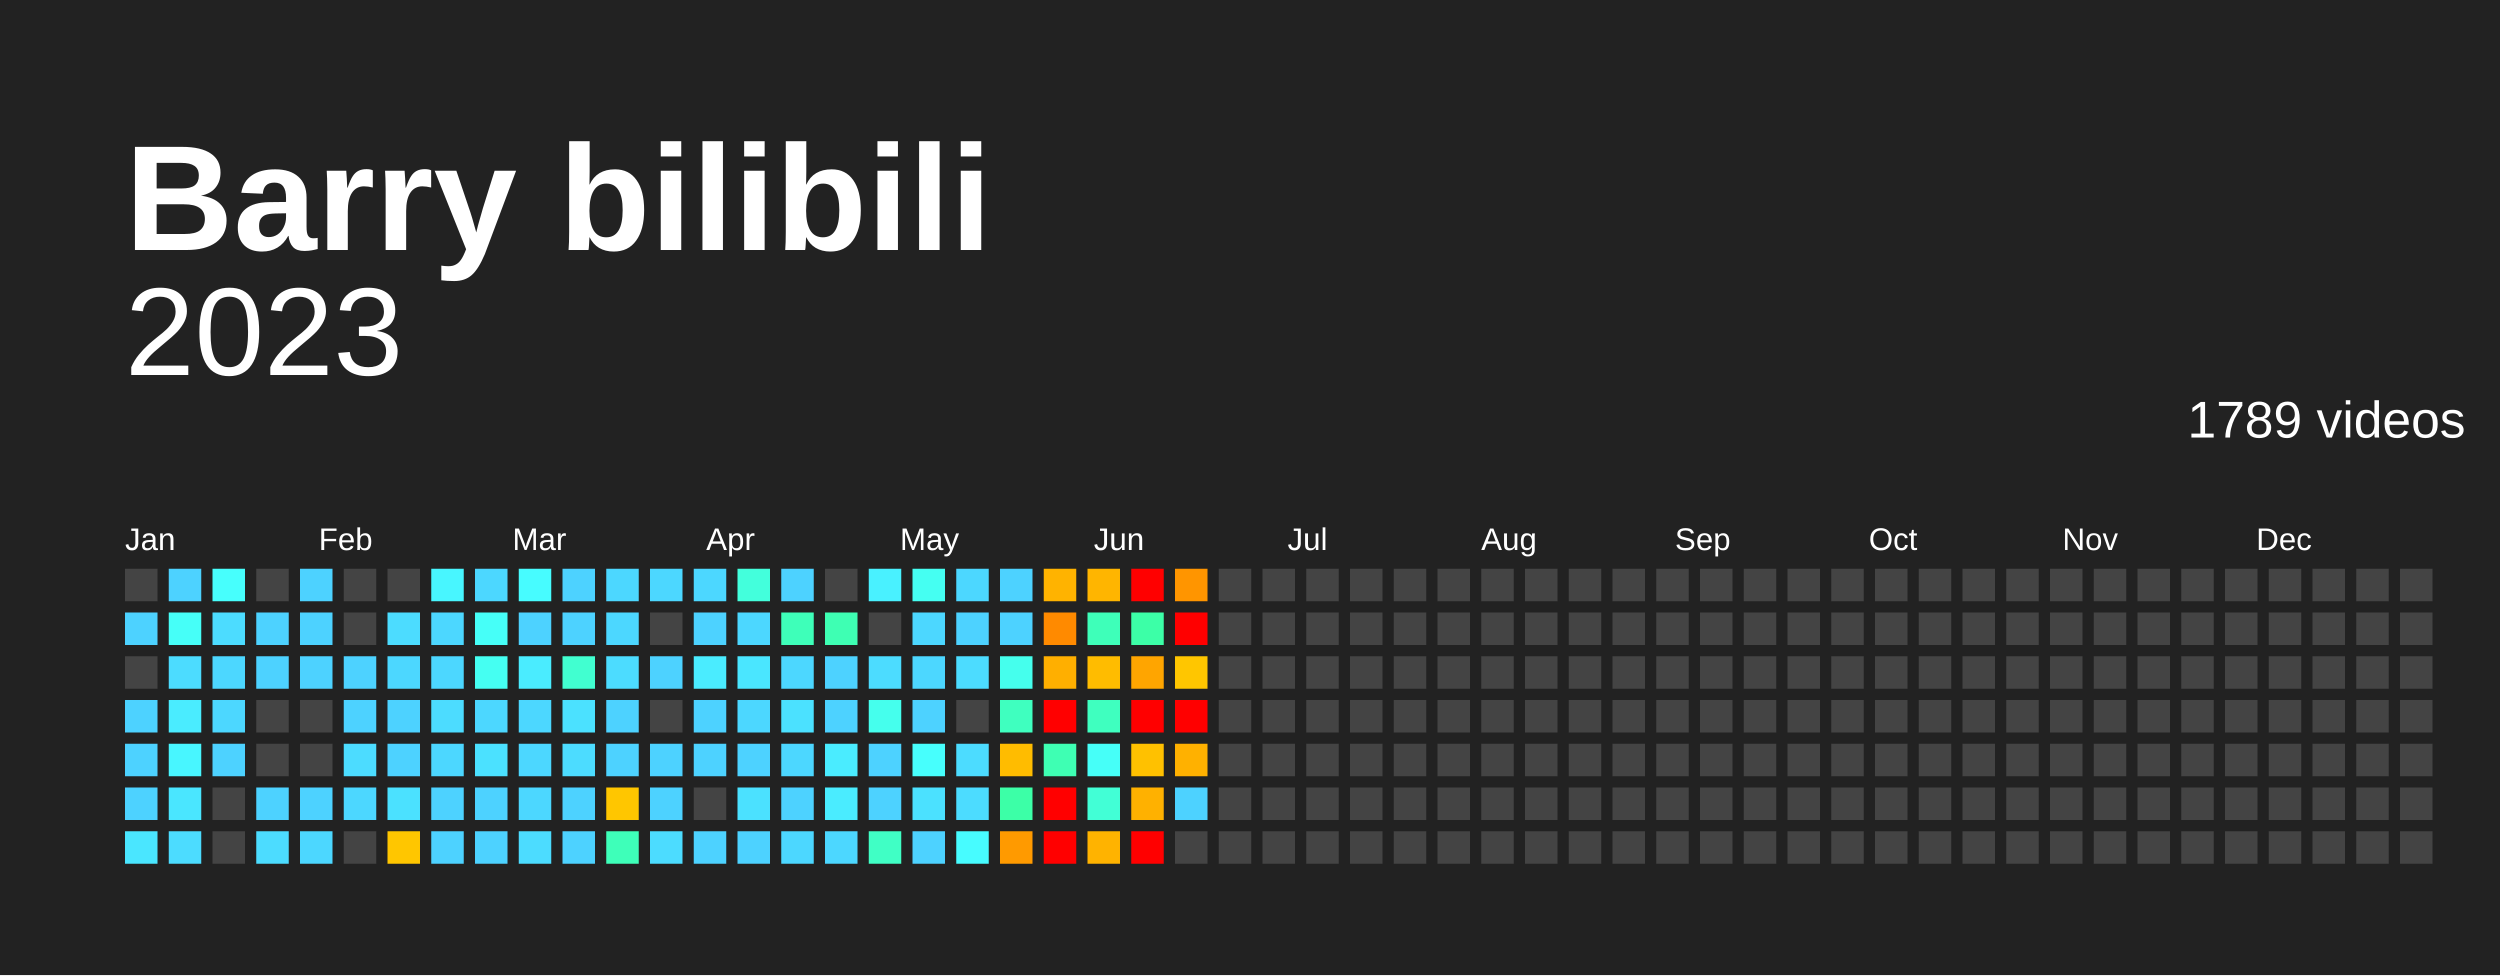
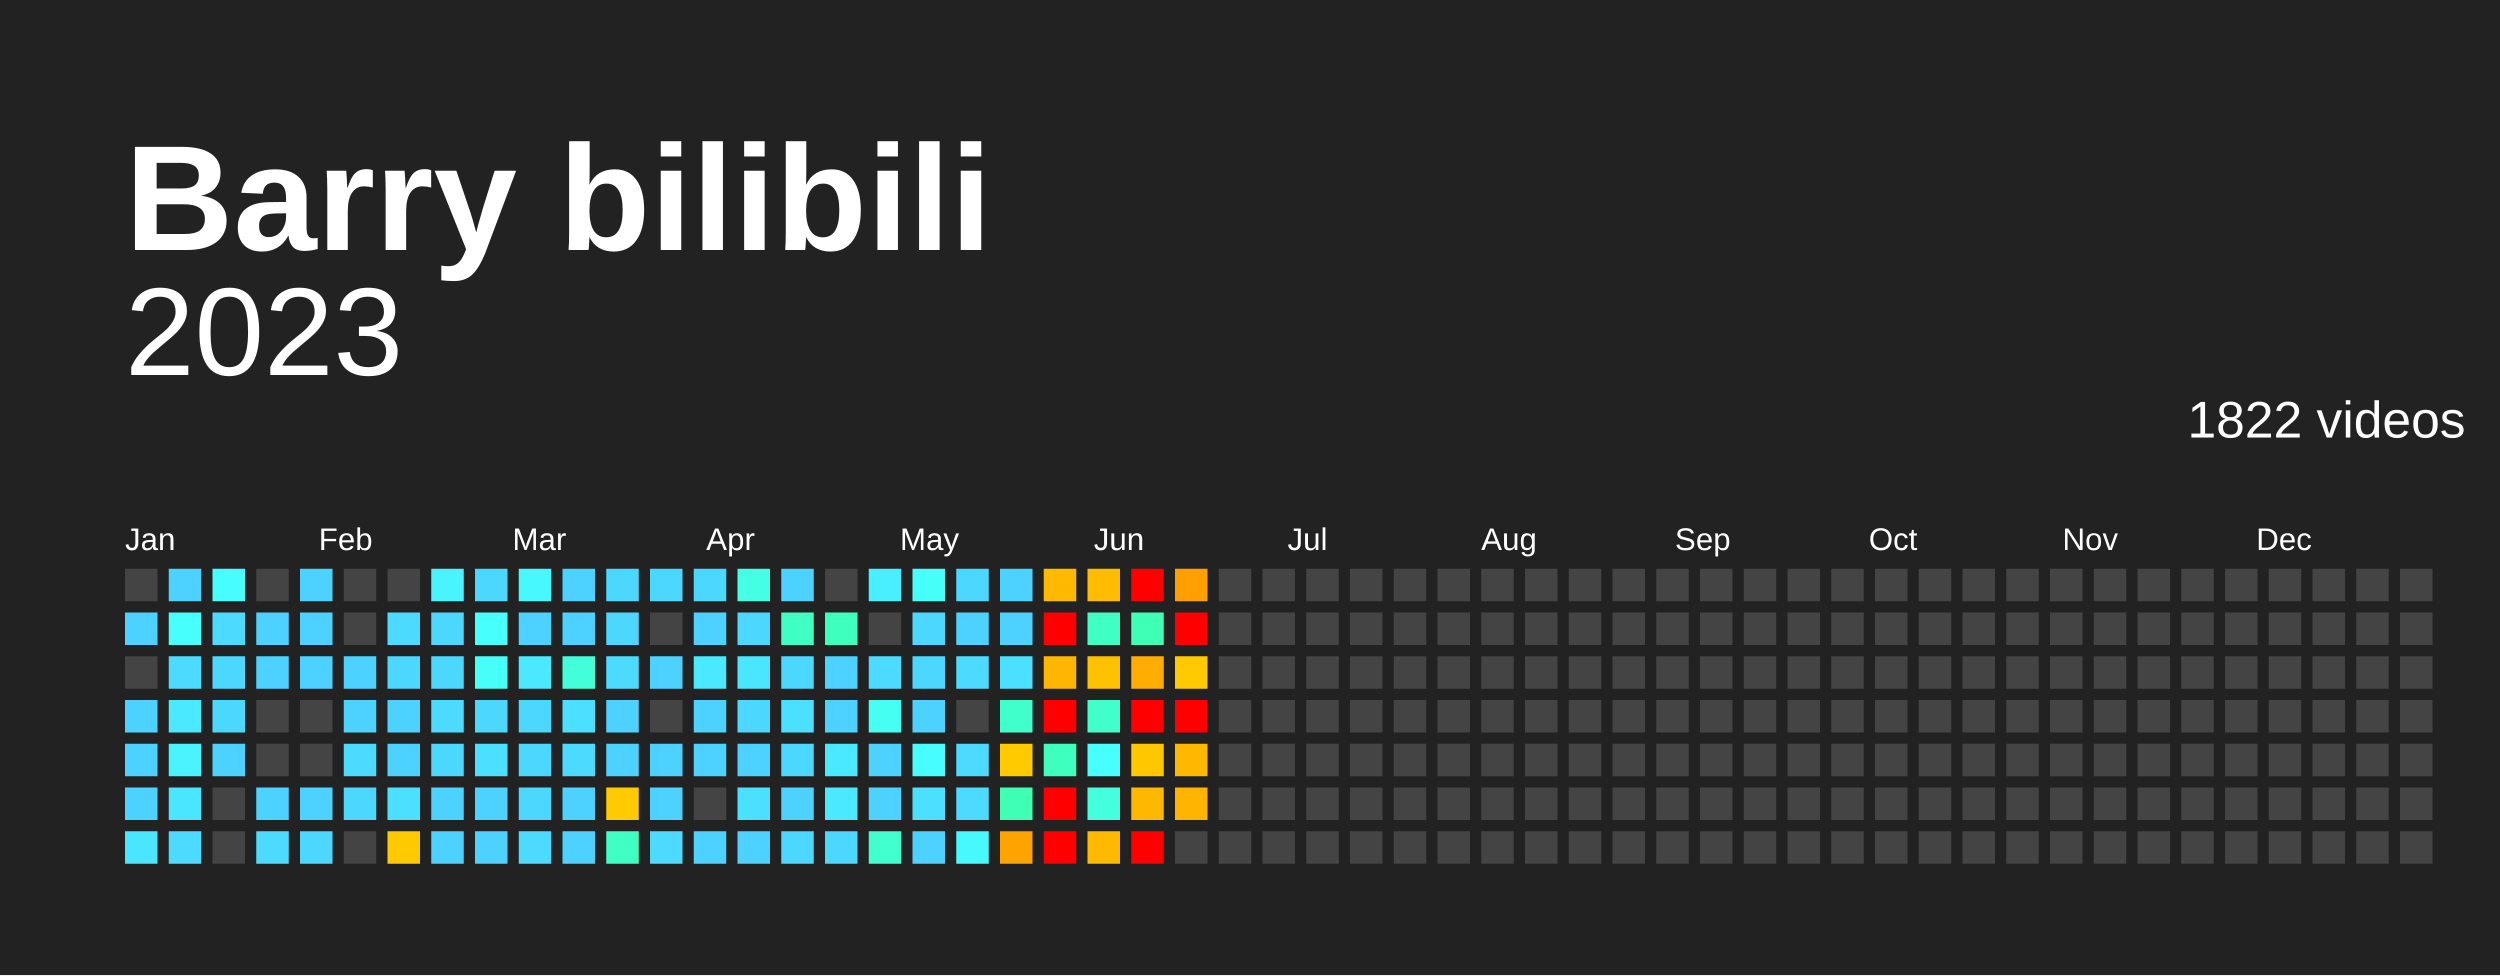
<svg xmlns="http://www.w3.org/2000/svg" baseProfile="full" height="78mm" version="1.1" viewBox="0,0,200,78" width="200mm">
  <defs />
  <rect fill="#222222" height="78" width="200" x="0" y="0" />
  <text fill="#FFFFFF" style="font-size:12px; font-family:Arial; font-weight:bold;" x="10" y="20">Barry bilibili</text>
  <text alignment-baseline="hanging" fill="#FFFFFF" style="font-size:10.0px; font-family:Arial;" x="10" y="30">2023</text>
-   <text alignment-baseline="hanging" fill="#FFFFFF" style="font-size:4.125px; font-family:Arial;" x="175" y="35">1789 videos</text>
+   <text alignment-baseline="hanging" fill="#FFFFFF" style="font-size:4.125px; font-family:Arial;" x="175" y="35">1822 videos</text>
  <text fill="#FFFFFF" style="font-size:2.5px; font-family:Arial" x="10.0" y="44">Jan</text>
  <text fill="#FFFFFF" style="font-size:2.5px; font-family:Arial" x="25.5" y="44">Feb</text>
  <text fill="#FFFFFF" style="font-size:2.5px; font-family:Arial" x="41.0" y="44">Mar</text>
  <text fill="#FFFFFF" style="font-size:2.5px; font-family:Arial" x="56.5" y="44">Apr</text>
  <text fill="#FFFFFF" style="font-size:2.5px; font-family:Arial" x="72.0" y="44">May</text>
  <text fill="#FFFFFF" style="font-size:2.5px; font-family:Arial" x="87.5" y="44">Jun</text>
  <text fill="#FFFFFF" style="font-size:2.5px; font-family:Arial" x="103.0" y="44">Jul</text>
  <text fill="#FFFFFF" style="font-size:2.5px; font-family:Arial" x="118.5" y="44">Aug</text>
  <text fill="#FFFFFF" style="font-size:2.5px; font-family:Arial" x="134.0" y="44">Sep</text>
  <text fill="#FFFFFF" style="font-size:2.5px; font-family:Arial" x="149.5" y="44">Oct</text>
  <text fill="#FFFFFF" style="font-size:2.5px; font-family:Arial" x="165.0" y="44">Nov</text>
  <text fill="#FFFFFF" style="font-size:2.5px; font-family:Arial" x="180.5" y="44">Dec</text>
  <rect fill="#444444" height="2.6" width="2.6" x="10.0" y="45.5" />
  <rect fill="#4dd2ff" height="2.6" width="2.6" x="10.0" y="49.0" />
  <rect fill="#444444" height="2.6" width="2.6" x="10.0" y="52.5" />
  <rect fill="#4dd2ff" height="2.6" width="2.6" x="10.0" y="56.0" />
  <rect fill="#4dd2ff" height="2.6" width="2.6" x="10.0" y="59.5" />
  <rect fill="#4dd2ff" height="2.6" width="2.6" x="10.0" y="63.0" />
-   <rect fill="#4ae6ff" height="2.6" width="2.6" x="10.0" y="66.5" />
+   <rect fill="#4ae5ff" height="2.6" width="2.6" x="10.0" y="66.5" />
  <rect fill="#4dd2ff" height="2.6" width="2.6" x="13.5" y="45.5" />
-   <rect fill="#46fff8" height="2.6" width="2.6" x="13.5" y="49.0" />
-   <rect fill="#4cdcff" height="2.6" width="2.6" x="13.5" y="52.5" />
-   <rect fill="#4aecff" height="2.6" width="2.6" x="13.5" y="56.0" />
-   <rect fill="#48f6ff" height="2.6" width="2.6" x="13.5" y="59.5" />
-   <rect fill="#4ae6ff" height="2.6" width="2.6" x="13.5" y="63.0" />
-   <rect fill="#4cdcff" height="2.6" width="2.6" x="13.5" y="66.5" />
-   <rect fill="#47fffd" height="2.6" width="2.6" x="17.0" y="45.5" />
-   <rect fill="#4cdcff" height="2.6" width="2.6" x="17.0" y="49.0" />
+   <rect fill="#47fffc" height="2.6" width="2.6" x="13.5" y="49.0" />
+   <rect fill="#4cdbff" height="2.6" width="2.6" x="13.5" y="52.5" />
+   <rect fill="#4ae9ff" height="2.6" width="2.6" x="13.5" y="56.0" />
+   <rect fill="#49f3ff" height="2.6" width="2.6" x="13.5" y="59.5" />
+   <rect fill="#4ae5ff" height="2.6" width="2.6" x="13.5" y="63.0" />
+   <rect fill="#4cdbff" height="2.6" width="2.6" x="13.5" y="66.5" />
+   <rect fill="#47fdff" height="2.6" width="2.6" x="17.0" y="45.5" />
+   <rect fill="#4cdbff" height="2.6" width="2.6" x="17.0" y="49.0" />
  <rect fill="#4cd7ff" height="2.6" width="2.6" x="17.0" y="52.5" />
  <rect fill="#4cd7ff" height="2.6" width="2.6" x="17.0" y="56.0" />
  <rect fill="#4dd2ff" height="2.6" width="2.6" x="17.0" y="59.5" />
  <rect fill="#444444" height="2.6" width="2.6" x="17.0" y="63.0" />
  <rect fill="#444444" height="2.6" width="2.6" x="17.0" y="66.5" />
  <rect fill="#444444" height="2.6" width="2.6" x="20.5" y="45.5" />
  <rect fill="#4dd2ff" height="2.6" width="2.6" x="20.5" y="49.0" />
  <rect fill="#4dd2ff" height="2.6" width="2.6" x="20.5" y="52.5" />
  <rect fill="#444444" height="2.6" width="2.6" x="20.5" y="56.0" />
  <rect fill="#444444" height="2.6" width="2.6" x="20.5" y="59.5" />
  <rect fill="#4dd2ff" height="2.6" width="2.6" x="20.5" y="63.0" />
-   <rect fill="#4cdcff" height="2.6" width="2.6" x="20.5" y="66.5" />
+   <rect fill="#4cdbff" height="2.6" width="2.6" x="20.5" y="66.5" />
  <rect fill="#4dd2ff" height="2.6" width="2.6" x="24.0" y="45.5" />
  <rect fill="#4dd2ff" height="2.6" width="2.6" x="24.0" y="49.0" />
  <rect fill="#4dd2ff" height="2.6" width="2.6" x="24.0" y="52.5" />
  <rect fill="#444444" height="2.6" width="2.6" x="24.0" y="56.0" />
  <rect fill="#444444" height="2.6" width="2.6" x="24.0" y="59.5" />
  <rect fill="#4dd2ff" height="2.6" width="2.6" x="24.0" y="63.0" />
  <rect fill="#4cd7ff" height="2.6" width="2.6" x="24.0" y="66.5" />
  <rect fill="#444444" height="2.6" width="2.6" x="27.5" y="45.5" />
  <rect fill="#444444" height="2.6" width="2.6" x="27.5" y="49.0" />
  <rect fill="#4dd2ff" height="2.6" width="2.6" x="27.5" y="52.5" />
  <rect fill="#4dd2ff" height="2.6" width="2.6" x="27.5" y="56.0" />
-   <rect fill="#4cdcff" height="2.6" width="2.6" x="27.5" y="59.5" />
+   <rect fill="#4cdbff" height="2.6" width="2.6" x="27.5" y="59.5" />
  <rect fill="#4cd7ff" height="2.6" width="2.6" x="27.5" y="63.0" />
  <rect fill="#444444" height="2.6" width="2.6" x="27.5" y="66.5" />
  <rect fill="#444444" height="2.6" width="2.6" x="31.0" y="45.5" />
-   <rect fill="#4cdcff" height="2.6" width="2.6" x="31.0" y="49.0" />
+   <rect fill="#4cdbff" height="2.6" width="2.6" x="31.0" y="49.0" />
  <rect fill="#4cd7ff" height="2.6" width="2.6" x="31.0" y="52.5" />
  <rect fill="#4dd2ff" height="2.6" width="2.6" x="31.0" y="56.0" />
  <rect fill="#4dd2ff" height="2.6" width="2.6" x="31.0" y="59.5" />
-   <rect fill="#4be1ff" height="2.6" width="2.6" x="31.0" y="63.0" />
-   <rect fill="#ffc600" height="2.6" width="2.6" x="31.0" y="66.5" />
-   <rect fill="#48f6ff" height="2.6" width="2.6" x="34.5" y="45.5" />
+   <rect fill="#4be0ff" height="2.6" width="2.6" x="31.0" y="63.0" />
+   <rect fill="#ffcb00" height="2.6" width="2.6" x="31.0" y="66.5" />
+   <rect fill="#49f3ff" height="2.6" width="2.6" x="34.5" y="45.5" />
  <rect fill="#4cd7ff" height="2.6" width="2.6" x="34.5" y="49.0" />
  <rect fill="#4cd7ff" height="2.6" width="2.6" x="34.5" y="52.5" />
-   <rect fill="#4cdcff" height="2.6" width="2.6" x="34.5" y="56.0" />
+   <rect fill="#4cdbff" height="2.6" width="2.6" x="34.5" y="56.0" />
  <rect fill="#4cd7ff" height="2.6" width="2.6" x="34.5" y="59.5" />
  <rect fill="#4dd2ff" height="2.6" width="2.6" x="34.5" y="63.0" />
  <rect fill="#4dd2ff" height="2.6" width="2.6" x="34.5" y="66.5" />
  <rect fill="#4cd7ff" height="2.6" width="2.6" x="38.0" y="45.5" />
-   <rect fill="#46fff8" height="2.6" width="2.6" x="38.0" y="49.0" />
-   <rect fill="#45fff2" height="2.6" width="2.6" x="38.0" y="52.5" />
+   <rect fill="#47fffc" height="2.6" width="2.6" x="38.0" y="49.0" />
+   <rect fill="#46fff8" height="2.6" width="2.6" x="38.0" y="52.5" />
  <rect fill="#4cd7ff" height="2.6" width="2.6" x="38.0" y="56.0" />
-   <rect fill="#4be1ff" height="2.6" width="2.6" x="38.0" y="59.5" />
+   <rect fill="#4be0ff" height="2.6" width="2.6" x="38.0" y="59.5" />
  <rect fill="#4dd2ff" height="2.6" width="2.6" x="38.0" y="63.0" />
  <rect fill="#4dd2ff" height="2.6" width="2.6" x="38.0" y="66.5" />
-   <rect fill="#47fcff" height="2.6" width="2.6" x="41.5" y="45.5" />
+   <rect fill="#48f8ff" height="2.6" width="2.6" x="41.5" y="45.5" />
  <rect fill="#4dd2ff" height="2.6" width="2.6" x="41.5" y="49.0" />
-   <rect fill="#4aecff" height="2.6" width="2.6" x="41.5" y="52.5" />
+   <rect fill="#4ae9ff" height="2.6" width="2.6" x="41.5" y="52.5" />
  <rect fill="#4cd7ff" height="2.6" width="2.6" x="41.5" y="56.0" />
  <rect fill="#4cd7ff" height="2.6" width="2.6" x="41.5" y="59.5" />
  <rect fill="#4cd7ff" height="2.6" width="2.6" x="41.5" y="63.0" />
-   <rect fill="#4cdcff" height="2.6" width="2.6" x="41.5" y="66.5" />
+   <rect fill="#4cdbff" height="2.6" width="2.6" x="41.5" y="66.5" />
  <rect fill="#4dd2ff" height="2.6" width="2.6" x="45.0" y="45.5" />
  <rect fill="#4dd2ff" height="2.6" width="2.6" x="45.0" y="49.0" />
-   <rect fill="#41ffd0" height="2.6" width="2.6" x="45.0" y="52.5" />
-   <rect fill="#4be1ff" height="2.6" width="2.6" x="45.0" y="56.0" />
-   <rect fill="#4cdcff" height="2.6" width="2.6" x="45.0" y="59.5" />
+   <rect fill="#42ffd9" height="2.6" width="2.6" x="45.0" y="52.5" />
+   <rect fill="#4be0ff" height="2.6" width="2.6" x="45.0" y="56.0" />
+   <rect fill="#4cdbff" height="2.6" width="2.6" x="45.0" y="59.5" />
  <rect fill="#4dd2ff" height="2.6" width="2.6" x="45.0" y="63.0" />
  <rect fill="#4dd2ff" height="2.6" width="2.6" x="45.0" y="66.5" />
  <rect fill="#4cd7ff" height="2.6" width="2.6" x="48.5" y="45.5" />
  <rect fill="#4cd7ff" height="2.6" width="2.6" x="48.5" y="49.0" />
-   <rect fill="#4cdcff" height="2.6" width="2.6" x="48.5" y="52.5" />
+   <rect fill="#4cdbff" height="2.6" width="2.6" x="48.5" y="52.5" />
  <rect fill="#4dd2ff" height="2.6" width="2.6" x="48.5" y="56.0" />
  <rect fill="#4dd2ff" height="2.6" width="2.6" x="48.5" y="59.5" />
-   <rect fill="#ffc600" height="2.6" width="2.6" x="48.5" y="63.0" />
-   <rect fill="#3effb9" height="2.6" width="2.6" x="48.5" y="66.5" />
+   <rect fill="#ffcb00" height="2.6" width="2.6" x="48.5" y="63.0" />
+   <rect fill="#40ffc4" height="2.6" width="2.6" x="48.5" y="66.5" />
  <rect fill="#4cd7ff" height="2.6" width="2.6" x="52.0" y="45.5" />
  <rect fill="#444444" height="2.6" width="2.6" x="52.0" y="49.0" />
  <rect fill="#4dd2ff" height="2.6" width="2.6" x="52.0" y="52.5" />
  <rect fill="#444444" height="2.6" width="2.6" x="52.0" y="56.0" />
  <rect fill="#4dd2ff" height="2.6" width="2.6" x="52.0" y="59.5" />
  <rect fill="#4dd2ff" height="2.6" width="2.6" x="52.0" y="63.0" />
-   <rect fill="#4cdcff" height="2.6" width="2.6" x="52.0" y="66.5" />
+   <rect fill="#4cdbff" height="2.6" width="2.6" x="52.0" y="66.5" />
  <rect fill="#4cd7ff" height="2.6" width="2.6" x="55.5" y="45.5" />
  <rect fill="#4dd2ff" height="2.6" width="2.6" x="55.5" y="49.0" />
-   <rect fill="#4aecff" height="2.6" width="2.6" x="55.5" y="52.5" />
+   <rect fill="#4ae9ff" height="2.6" width="2.6" x="55.5" y="52.5" />
  <rect fill="#4dd2ff" height="2.6" width="2.6" x="55.5" y="56.0" />
  <rect fill="#4dd2ff" height="2.6" width="2.6" x="55.5" y="59.5" />
  <rect fill="#444444" height="2.6" width="2.6" x="55.5" y="63.0" />
  <rect fill="#4dd2ff" height="2.6" width="2.6" x="55.5" y="66.5" />
-   <rect fill="#43ffdc" height="2.6" width="2.6" x="59.0" y="45.5" />
+   <rect fill="#44ffe3" height="2.6" width="2.6" x="59.0" y="45.5" />
  <rect fill="#4cd7ff" height="2.6" width="2.6" x="59.0" y="49.0" />
-   <rect fill="#4ae6ff" height="2.6" width="2.6" x="59.0" y="52.5" />
+   <rect fill="#4ae5ff" height="2.6" width="2.6" x="59.0" y="52.5" />
  <rect fill="#4cd7ff" height="2.6" width="2.6" x="59.0" y="56.0" />
  <rect fill="#4dd2ff" height="2.6" width="2.6" x="59.0" y="59.5" />
-   <rect fill="#4be1ff" height="2.6" width="2.6" x="59.0" y="63.0" />
+   <rect fill="#4be0ff" height="2.6" width="2.6" x="59.0" y="63.0" />
  <rect fill="#4dd2ff" height="2.6" width="2.6" x="59.0" y="66.5" />
  <rect fill="#4dd2ff" height="2.6" width="2.6" x="62.5" y="45.5" />
-   <rect fill="#3effb9" height="2.6" width="2.6" x="62.5" y="49.0" />
+   <rect fill="#40ffc4" height="2.6" width="2.6" x="62.5" y="49.0" />
  <rect fill="#4cd7ff" height="2.6" width="2.6" x="62.5" y="52.5" />
-   <rect fill="#4be1ff" height="2.6" width="2.6" x="62.5" y="56.0" />
+   <rect fill="#4be0ff" height="2.6" width="2.6" x="62.5" y="56.0" />
  <rect fill="#4cd7ff" height="2.6" width="2.6" x="62.5" y="59.5" />
  <rect fill="#4dd2ff" height="2.6" width="2.6" x="62.5" y="63.0" />
  <rect fill="#4cd7ff" height="2.6" width="2.6" x="62.5" y="66.5" />
  <rect fill="#444444" height="2.6" width="2.6" x="66.0" y="45.5" />
-   <rect fill="#3effb3" height="2.6" width="2.6" x="66.0" y="49.0" />
+   <rect fill="#3fffbf" height="2.6" width="2.6" x="66.0" y="49.0" />
  <rect fill="#4dd2ff" height="2.6" width="2.6" x="66.0" y="52.5" />
  <rect fill="#4dd2ff" height="2.6" width="2.6" x="66.0" y="56.0" />
-   <rect fill="#4aecff" height="2.6" width="2.6" x="66.0" y="59.5" />
-   <rect fill="#4aecff" height="2.6" width="2.6" x="66.0" y="63.0" />
+   <rect fill="#4ae9ff" height="2.6" width="2.6" x="66.0" y="59.5" />
+   <rect fill="#4ae9ff" height="2.6" width="2.6" x="66.0" y="63.0" />
  <rect fill="#4cd7ff" height="2.6" width="2.6" x="66.0" y="66.5" />
-   <rect fill="#49f1ff" height="2.6" width="2.6" x="69.5" y="45.5" />
+   <rect fill="#49eeff" height="2.6" width="2.6" x="69.5" y="45.5" />
  <rect fill="#444444" height="2.6" width="2.6" x="69.5" y="49.0" />
-   <rect fill="#4cdcff" height="2.6" width="2.6" x="69.5" y="52.5" />
-   <rect fill="#45ffed" height="2.6" width="2.6" x="69.5" y="56.0" />
+   <rect fill="#4cdbff" height="2.6" width="2.6" x="69.5" y="52.5" />
+   <rect fill="#45fff3" height="2.6" width="2.6" x="69.5" y="56.0" />
  <rect fill="#4dd2ff" height="2.6" width="2.6" x="69.5" y="59.5" />
  <rect fill="#4dd2ff" height="2.6" width="2.6" x="69.5" y="63.0" />
-   <rect fill="#40ffc5" height="2.6" width="2.6" x="69.5" y="66.5" />
-   <rect fill="#45fff2" height="2.6" width="2.6" x="73.0" y="45.5" />
+   <rect fill="#41ffcf" height="2.6" width="2.6" x="69.5" y="66.5" />
+   <rect fill="#46fff8" height="2.6" width="2.6" x="73.0" y="45.5" />
  <rect fill="#4cd7ff" height="2.6" width="2.6" x="73.0" y="49.0" />
  <rect fill="#4cd7ff" height="2.6" width="2.6" x="73.0" y="52.5" />
  <rect fill="#4dd2ff" height="2.6" width="2.6" x="73.0" y="56.0" />
-   <rect fill="#47fffd" height="2.6" width="2.6" x="73.0" y="59.5" />
-   <rect fill="#4be1ff" height="2.6" width="2.6" x="73.0" y="63.0" />
+   <rect fill="#47fdff" height="2.6" width="2.6" x="73.0" y="59.5" />
+   <rect fill="#4be0ff" height="2.6" width="2.6" x="73.0" y="63.0" />
  <rect fill="#4dd2ff" height="2.6" width="2.6" x="73.0" y="66.5" />
  <rect fill="#4cd7ff" height="2.6" width="2.6" x="76.5" y="45.5" />
  <rect fill="#4dd2ff" height="2.6" width="2.6" x="76.5" y="49.0" />
-   <rect fill="#4cdcff" height="2.6" width="2.6" x="76.5" y="52.5" />
+   <rect fill="#4cdbff" height="2.6" width="2.6" x="76.5" y="52.5" />
  <rect fill="#444444" height="2.6" width="2.6" x="76.5" y="56.0" />
-   <rect fill="#4cdcff" height="2.6" width="2.6" x="76.5" y="59.5" />
-   <rect fill="#4cdcff" height="2.6" width="2.6" x="76.5" y="63.0" />
-   <rect fill="#47fcff" height="2.6" width="2.6" x="76.5" y="66.5" />
+   <rect fill="#4cdbff" height="2.6" width="2.6" x="76.5" y="59.5" />
+   <rect fill="#4cdbff" height="2.6" width="2.6" x="76.5" y="63.0" />
+   <rect fill="#48f8ff" height="2.6" width="2.6" x="76.5" y="66.5" />
  <rect fill="#4dd2ff" height="2.6" width="2.6" x="80.0" y="45.5" />
  <rect fill="#4dd2ff" height="2.6" width="2.6" x="80.0" y="49.0" />
-   <rect fill="#45ffed" height="2.6" width="2.6" x="80.0" y="52.5" />
-   <rect fill="#3fffbf" height="2.6" width="2.6" x="80.0" y="56.0" />
-   <rect fill="#ffbc00" height="2.6" width="2.6" x="80.0" y="59.5" />
-   <rect fill="#3cffa7" height="2.6" width="2.6" x="80.0" y="63.0" />
-   <rect fill="#ff9a00" height="2.6" width="2.6" x="80.0" y="66.5" />
-   <rect fill="#ffb300" height="2.6" width="2.6" x="83.5" y="45.5" />
-   <rect fill="#ff8a00" height="2.6" width="2.6" x="83.5" y="49.0" />
-   <rect fill="#ffaf00" height="2.6" width="2.6" x="83.5" y="52.5" />
+   <rect fill="#4be0ff" height="2.6" width="2.6" x="80.0" y="52.5" />
+   <rect fill="#40ffca" height="2.6" width="2.6" x="80.0" y="56.0" />
+   <rect fill="#ffcb00" height="2.6" width="2.6" x="80.0" y="59.5" />
+   <rect fill="#3effb4" height="2.6" width="2.6" x="80.0" y="63.0" />
+   <rect fill="#ffa300" height="2.6" width="2.6" x="80.0" y="66.5" />
+   <rect fill="#ffba00" height="2.6" width="2.6" x="83.5" y="45.5" />
+   <rect fill="red" height="2.6" width="2.6" x="83.5" y="49.0" />
+   <rect fill="#ffb600" height="2.6" width="2.6" x="83.5" y="52.5" />
  <rect fill="red" height="2.6" width="2.6" x="83.5" y="56.0" />
-   <rect fill="#3effb3" height="2.6" width="2.6" x="83.5" y="59.5" />
+   <rect fill="#3fffbf" height="2.6" width="2.6" x="83.5" y="59.5" />
  <rect fill="red" height="2.6" width="2.6" x="83.5" y="63.0" />
  <rect fill="red" height="2.6" width="2.6" x="83.5" y="66.5" />
-   <rect fill="#ffb500" height="2.6" width="2.6" x="87.0" y="45.5" />
-   <rect fill="#3effb9" height="2.6" width="2.6" x="87.0" y="49.0" />
-   <rect fill="#ffbc00" height="2.6" width="2.6" x="87.0" y="52.5" />
-   <rect fill="#3fffbf" height="2.6" width="2.6" x="87.0" y="56.0" />
-   <rect fill="#46fff8" height="2.6" width="2.6" x="87.0" y="59.5" />
-   <rect fill="#42ffd6" height="2.6" width="2.6" x="87.0" y="63.0" />
-   <rect fill="#ffb300" height="2.6" width="2.6" x="87.0" y="66.5" />
+   <rect fill="#ffbc00" height="2.6" width="2.6" x="87.0" y="45.5" />
+   <rect fill="#40ffc4" height="2.6" width="2.6" x="87.0" y="49.0" />
+   <rect fill="#ffc200" height="2.6" width="2.6" x="87.0" y="52.5" />
+   <rect fill="#40ffca" height="2.6" width="2.6" x="87.0" y="56.0" />
+   <rect fill="#47fffc" height="2.6" width="2.6" x="87.0" y="59.5" />
+   <rect fill="#43ffde" height="2.6" width="2.6" x="87.0" y="63.0" />
+   <rect fill="#ffba00" height="2.6" width="2.6" x="87.0" y="66.5" />
  <rect fill="red" height="2.6" width="2.6" x="90.5" y="45.5" />
-   <rect fill="#3cffa7" height="2.6" width="2.6" x="90.5" y="49.0" />
-   <rect fill="#ffa500" height="2.6" width="2.6" x="90.5" y="52.5" />
+   <rect fill="#3effb4" height="2.6" width="2.6" x="90.5" y="49.0" />
+   <rect fill="#ffad00" height="2.6" width="2.6" x="90.5" y="52.5" />
  <rect fill="red" height="2.6" width="2.6" x="90.5" y="56.0" />
-   <rect fill="#ffc100" height="2.6" width="2.6" x="90.5" y="59.5" />
-   <rect fill="#ffb100" height="2.6" width="2.6" x="90.5" y="63.0" />
+   <rect fill="#ffc700" height="2.6" width="2.6" x="90.5" y="59.5" />
+   <rect fill="#ffb800" height="2.6" width="2.6" x="90.5" y="63.0" />
  <rect fill="red" height="2.6" width="2.6" x="90.5" y="66.5" />
-   <rect fill="#ff9500" height="2.6" width="2.6" x="94.0" y="45.5" />
+   <rect fill="#ff9f00" height="2.6" width="2.6" x="94.0" y="45.5" />
  <rect fill="red" height="2.6" width="2.6" x="94.0" y="49.0" />
-   <rect fill="#ffc600" height="2.6" width="2.6" x="94.0" y="52.5" />
+   <rect fill="#ffcb00" height="2.6" width="2.6" x="94.0" y="52.5" />
  <rect fill="red" height="2.6" width="2.6" x="94.0" y="56.0" />
-   <rect fill="#ffb100" height="2.6" width="2.6" x="94.0" y="59.5" />
-   <rect fill="#4dd2ff" height="2.6" width="2.6" x="94.0" y="63.0" />
+   <rect fill="#ffb800" height="2.6" width="2.6" x="94.0" y="59.5" />
+   <rect fill="#ffb400" height="2.6" width="2.6" x="94.0" y="63.0" />
  <rect fill="#444444" height="2.6" width="2.6" x="94.0" y="66.5" />
  <rect fill="#444444" height="2.6" width="2.6" x="97.5" y="45.5" />
  <rect fill="#444444" height="2.6" width="2.6" x="97.5" y="49.0" />
  <rect fill="#444444" height="2.6" width="2.6" x="97.5" y="52.5" />
  <rect fill="#444444" height="2.6" width="2.6" x="97.5" y="56.0" />
  <rect fill="#444444" height="2.6" width="2.6" x="97.5" y="59.5" />
  <rect fill="#444444" height="2.6" width="2.6" x="97.5" y="63.0" />
  <rect fill="#444444" height="2.6" width="2.6" x="97.5" y="66.5" />
  <rect fill="#444444" height="2.6" width="2.6" x="101.0" y="45.5" />
  <rect fill="#444444" height="2.6" width="2.6" x="101.0" y="49.0" />
  <rect fill="#444444" height="2.6" width="2.6" x="101.0" y="52.5" />
  <rect fill="#444444" height="2.6" width="2.6" x="101.0" y="56.0" />
  <rect fill="#444444" height="2.6" width="2.6" x="101.0" y="59.5" />
  <rect fill="#444444" height="2.6" width="2.6" x="101.0" y="63.0" />
  <rect fill="#444444" height="2.6" width="2.6" x="101.0" y="66.5" />
  <rect fill="#444444" height="2.6" width="2.6" x="104.5" y="45.5" />
  <rect fill="#444444" height="2.6" width="2.6" x="104.5" y="49.0" />
  <rect fill="#444444" height="2.6" width="2.6" x="104.5" y="52.5" />
  <rect fill="#444444" height="2.6" width="2.6" x="104.5" y="56.0" />
  <rect fill="#444444" height="2.6" width="2.6" x="104.5" y="59.5" />
  <rect fill="#444444" height="2.6" width="2.6" x="104.5" y="63.0" />
  <rect fill="#444444" height="2.6" width="2.6" x="104.5" y="66.5" />
  <rect fill="#444444" height="2.6" width="2.6" x="108.0" y="45.5" />
  <rect fill="#444444" height="2.6" width="2.6" x="108.0" y="49.0" />
  <rect fill="#444444" height="2.6" width="2.6" x="108.0" y="52.5" />
  <rect fill="#444444" height="2.6" width="2.6" x="108.0" y="56.0" />
  <rect fill="#444444" height="2.6" width="2.6" x="108.0" y="59.5" />
  <rect fill="#444444" height="2.6" width="2.6" x="108.0" y="63.0" />
  <rect fill="#444444" height="2.6" width="2.6" x="108.0" y="66.5" />
  <rect fill="#444444" height="2.6" width="2.6" x="111.5" y="45.5" />
  <rect fill="#444444" height="2.6" width="2.6" x="111.5" y="49.0" />
  <rect fill="#444444" height="2.6" width="2.6" x="111.5" y="52.5" />
  <rect fill="#444444" height="2.6" width="2.6" x="111.5" y="56.0" />
  <rect fill="#444444" height="2.6" width="2.6" x="111.5" y="59.5" />
  <rect fill="#444444" height="2.6" width="2.6" x="111.5" y="63.0" />
  <rect fill="#444444" height="2.6" width="2.6" x="111.5" y="66.5" />
  <rect fill="#444444" height="2.6" width="2.6" x="115.0" y="45.5" />
  <rect fill="#444444" height="2.6" width="2.6" x="115.0" y="49.0" />
  <rect fill="#444444" height="2.6" width="2.6" x="115.0" y="52.5" />
  <rect fill="#444444" height="2.6" width="2.6" x="115.0" y="56.0" />
  <rect fill="#444444" height="2.6" width="2.6" x="115.0" y="59.5" />
  <rect fill="#444444" height="2.6" width="2.6" x="115.0" y="63.0" />
  <rect fill="#444444" height="2.6" width="2.6" x="115.0" y="66.5" />
  <rect fill="#444444" height="2.6" width="2.6" x="118.5" y="45.5" />
  <rect fill="#444444" height="2.6" width="2.6" x="118.5" y="49.0" />
  <rect fill="#444444" height="2.6" width="2.6" x="118.5" y="52.5" />
  <rect fill="#444444" height="2.6" width="2.6" x="118.5" y="56.0" />
  <rect fill="#444444" height="2.6" width="2.6" x="118.5" y="59.5" />
  <rect fill="#444444" height="2.6" width="2.6" x="118.5" y="63.0" />
  <rect fill="#444444" height="2.6" width="2.6" x="118.5" y="66.5" />
  <rect fill="#444444" height="2.6" width="2.6" x="122.0" y="45.5" />
  <rect fill="#444444" height="2.6" width="2.6" x="122.0" y="49.0" />
  <rect fill="#444444" height="2.6" width="2.6" x="122.0" y="52.5" />
  <rect fill="#444444" height="2.6" width="2.6" x="122.0" y="56.0" />
  <rect fill="#444444" height="2.6" width="2.6" x="122.0" y="59.5" />
  <rect fill="#444444" height="2.6" width="2.6" x="122.0" y="63.0" />
  <rect fill="#444444" height="2.6" width="2.6" x="122.0" y="66.5" />
  <rect fill="#444444" height="2.6" width="2.6" x="125.5" y="45.5" />
  <rect fill="#444444" height="2.6" width="2.6" x="125.5" y="49.0" />
  <rect fill="#444444" height="2.6" width="2.6" x="125.5" y="52.5" />
  <rect fill="#444444" height="2.6" width="2.6" x="125.5" y="56.0" />
  <rect fill="#444444" height="2.6" width="2.6" x="125.5" y="59.5" />
  <rect fill="#444444" height="2.6" width="2.6" x="125.5" y="63.0" />
  <rect fill="#444444" height="2.6" width="2.6" x="125.5" y="66.5" />
  <rect fill="#444444" height="2.6" width="2.6" x="129.0" y="45.5" />
  <rect fill="#444444" height="2.6" width="2.6" x="129.0" y="49.0" />
  <rect fill="#444444" height="2.6" width="2.6" x="129.0" y="52.5" />
  <rect fill="#444444" height="2.6" width="2.6" x="129.0" y="56.0" />
  <rect fill="#444444" height="2.6" width="2.6" x="129.0" y="59.5" />
  <rect fill="#444444" height="2.6" width="2.6" x="129.0" y="63.0" />
  <rect fill="#444444" height="2.6" width="2.6" x="129.0" y="66.5" />
  <rect fill="#444444" height="2.6" width="2.6" x="132.5" y="45.5" />
  <rect fill="#444444" height="2.6" width="2.6" x="132.5" y="49.0" />
  <rect fill="#444444" height="2.6" width="2.6" x="132.5" y="52.5" />
  <rect fill="#444444" height="2.6" width="2.6" x="132.5" y="56.0" />
  <rect fill="#444444" height="2.6" width="2.6" x="132.5" y="59.5" />
  <rect fill="#444444" height="2.6" width="2.6" x="132.5" y="63.0" />
  <rect fill="#444444" height="2.6" width="2.6" x="132.5" y="66.5" />
  <rect fill="#444444" height="2.6" width="2.6" x="136.0" y="45.5" />
  <rect fill="#444444" height="2.6" width="2.6" x="136.0" y="49.0" />
  <rect fill="#444444" height="2.6" width="2.6" x="136.0" y="52.5" />
  <rect fill="#444444" height="2.6" width="2.6" x="136.0" y="56.0" />
  <rect fill="#444444" height="2.6" width="2.6" x="136.0" y="59.5" />
  <rect fill="#444444" height="2.6" width="2.6" x="136.0" y="63.0" />
  <rect fill="#444444" height="2.6" width="2.6" x="136.0" y="66.5" />
  <rect fill="#444444" height="2.6" width="2.6" x="139.5" y="45.5" />
  <rect fill="#444444" height="2.6" width="2.6" x="139.5" y="49.0" />
  <rect fill="#444444" height="2.6" width="2.6" x="139.5" y="52.5" />
  <rect fill="#444444" height="2.6" width="2.6" x="139.5" y="56.0" />
  <rect fill="#444444" height="2.6" width="2.6" x="139.5" y="59.5" />
  <rect fill="#444444" height="2.6" width="2.6" x="139.5" y="63.0" />
  <rect fill="#444444" height="2.6" width="2.6" x="139.5" y="66.5" />
  <rect fill="#444444" height="2.6" width="2.6" x="143.0" y="45.5" />
  <rect fill="#444444" height="2.6" width="2.6" x="143.0" y="49.0" />
  <rect fill="#444444" height="2.6" width="2.6" x="143.0" y="52.5" />
  <rect fill="#444444" height="2.6" width="2.6" x="143.0" y="56.0" />
  <rect fill="#444444" height="2.6" width="2.6" x="143.0" y="59.5" />
  <rect fill="#444444" height="2.6" width="2.6" x="143.0" y="63.0" />
  <rect fill="#444444" height="2.6" width="2.6" x="143.0" y="66.5" />
  <rect fill="#444444" height="2.6" width="2.6" x="146.5" y="45.5" />
  <rect fill="#444444" height="2.6" width="2.6" x="146.5" y="49.0" />
  <rect fill="#444444" height="2.6" width="2.6" x="146.5" y="52.5" />
  <rect fill="#444444" height="2.6" width="2.6" x="146.5" y="56.0" />
  <rect fill="#444444" height="2.6" width="2.6" x="146.5" y="59.5" />
  <rect fill="#444444" height="2.6" width="2.6" x="146.5" y="63.0" />
  <rect fill="#444444" height="2.6" width="2.6" x="146.5" y="66.5" />
  <rect fill="#444444" height="2.6" width="2.6" x="150.0" y="45.5" />
  <rect fill="#444444" height="2.6" width="2.6" x="150.0" y="49.0" />
  <rect fill="#444444" height="2.6" width="2.6" x="150.0" y="52.5" />
  <rect fill="#444444" height="2.6" width="2.6" x="150.0" y="56.0" />
  <rect fill="#444444" height="2.6" width="2.6" x="150.0" y="59.5" />
  <rect fill="#444444" height="2.6" width="2.6" x="150.0" y="63.0" />
  <rect fill="#444444" height="2.6" width="2.6" x="150.0" y="66.5" />
  <rect fill="#444444" height="2.6" width="2.6" x="153.5" y="45.5" />
  <rect fill="#444444" height="2.6" width="2.6" x="153.5" y="49.0" />
  <rect fill="#444444" height="2.6" width="2.6" x="153.5" y="52.5" />
  <rect fill="#444444" height="2.6" width="2.6" x="153.5" y="56.0" />
  <rect fill="#444444" height="2.6" width="2.6" x="153.5" y="59.5" />
  <rect fill="#444444" height="2.6" width="2.6" x="153.5" y="63.0" />
  <rect fill="#444444" height="2.6" width="2.6" x="153.5" y="66.5" />
  <rect fill="#444444" height="2.6" width="2.6" x="157.0" y="45.5" />
  <rect fill="#444444" height="2.6" width="2.6" x="157.0" y="49.0" />
  <rect fill="#444444" height="2.6" width="2.6" x="157.0" y="52.5" />
  <rect fill="#444444" height="2.6" width="2.6" x="157.0" y="56.0" />
  <rect fill="#444444" height="2.6" width="2.6" x="157.0" y="59.5" />
  <rect fill="#444444" height="2.6" width="2.6" x="157.0" y="63.0" />
  <rect fill="#444444" height="2.6" width="2.6" x="157.0" y="66.5" />
  <rect fill="#444444" height="2.6" width="2.6" x="160.5" y="45.5" />
  <rect fill="#444444" height="2.6" width="2.6" x="160.5" y="49.0" />
  <rect fill="#444444" height="2.6" width="2.6" x="160.5" y="52.5" />
  <rect fill="#444444" height="2.6" width="2.6" x="160.5" y="56.0" />
  <rect fill="#444444" height="2.6" width="2.6" x="160.5" y="59.5" />
  <rect fill="#444444" height="2.6" width="2.6" x="160.5" y="63.0" />
  <rect fill="#444444" height="2.6" width="2.6" x="160.5" y="66.5" />
  <rect fill="#444444" height="2.6" width="2.6" x="164.0" y="45.5" />
  <rect fill="#444444" height="2.6" width="2.6" x="164.0" y="49.0" />
  <rect fill="#444444" height="2.6" width="2.6" x="164.0" y="52.5" />
  <rect fill="#444444" height="2.6" width="2.6" x="164.0" y="56.0" />
  <rect fill="#444444" height="2.6" width="2.6" x="164.0" y="59.5" />
  <rect fill="#444444" height="2.6" width="2.6" x="164.0" y="63.0" />
  <rect fill="#444444" height="2.6" width="2.6" x="164.0" y="66.5" />
  <rect fill="#444444" height="2.6" width="2.6" x="167.5" y="45.5" />
  <rect fill="#444444" height="2.6" width="2.6" x="167.5" y="49.0" />
  <rect fill="#444444" height="2.6" width="2.6" x="167.5" y="52.5" />
  <rect fill="#444444" height="2.6" width="2.6" x="167.5" y="56.0" />
  <rect fill="#444444" height="2.6" width="2.6" x="167.5" y="59.5" />
  <rect fill="#444444" height="2.6" width="2.6" x="167.5" y="63.0" />
  <rect fill="#444444" height="2.6" width="2.6" x="167.5" y="66.5" />
  <rect fill="#444444" height="2.6" width="2.6" x="171.0" y="45.5" />
  <rect fill="#444444" height="2.6" width="2.6" x="171.0" y="49.0" />
  <rect fill="#444444" height="2.6" width="2.6" x="171.0" y="52.5" />
  <rect fill="#444444" height="2.6" width="2.6" x="171.0" y="56.0" />
  <rect fill="#444444" height="2.6" width="2.6" x="171.0" y="59.5" />
  <rect fill="#444444" height="2.6" width="2.6" x="171.0" y="63.0" />
  <rect fill="#444444" height="2.6" width="2.6" x="171.0" y="66.5" />
  <rect fill="#444444" height="2.6" width="2.6" x="174.5" y="45.5" />
  <rect fill="#444444" height="2.6" width="2.6" x="174.5" y="49.0" />
  <rect fill="#444444" height="2.6" width="2.6" x="174.5" y="52.5" />
  <rect fill="#444444" height="2.6" width="2.6" x="174.5" y="56.0" />
  <rect fill="#444444" height="2.6" width="2.6" x="174.5" y="59.5" />
  <rect fill="#444444" height="2.6" width="2.6" x="174.5" y="63.0" />
  <rect fill="#444444" height="2.6" width="2.6" x="174.5" y="66.5" />
  <rect fill="#444444" height="2.6" width="2.6" x="178.0" y="45.5" />
  <rect fill="#444444" height="2.6" width="2.6" x="178.0" y="49.0" />
  <rect fill="#444444" height="2.6" width="2.6" x="178.0" y="52.5" />
  <rect fill="#444444" height="2.6" width="2.6" x="178.0" y="56.0" />
  <rect fill="#444444" height="2.6" width="2.6" x="178.0" y="59.5" />
  <rect fill="#444444" height="2.6" width="2.6" x="178.0" y="63.0" />
  <rect fill="#444444" height="2.6" width="2.6" x="178.0" y="66.5" />
  <rect fill="#444444" height="2.6" width="2.6" x="181.5" y="45.5" />
  <rect fill="#444444" height="2.6" width="2.6" x="181.5" y="49.0" />
  <rect fill="#444444" height="2.6" width="2.6" x="181.5" y="52.5" />
  <rect fill="#444444" height="2.6" width="2.6" x="181.5" y="56.0" />
  <rect fill="#444444" height="2.6" width="2.6" x="181.5" y="59.5" />
  <rect fill="#444444" height="2.6" width="2.6" x="181.5" y="63.0" />
  <rect fill="#444444" height="2.6" width="2.6" x="181.5" y="66.5" />
  <rect fill="#444444" height="2.6" width="2.6" x="185.0" y="45.5" />
  <rect fill="#444444" height="2.6" width="2.6" x="185.0" y="49.0" />
  <rect fill="#444444" height="2.6" width="2.6" x="185.0" y="52.5" />
  <rect fill="#444444" height="2.6" width="2.6" x="185.0" y="56.0" />
  <rect fill="#444444" height="2.6" width="2.6" x="185.0" y="59.5" />
  <rect fill="#444444" height="2.6" width="2.6" x="185.0" y="63.0" />
  <rect fill="#444444" height="2.6" width="2.6" x="185.0" y="66.5" />
  <rect fill="#444444" height="2.6" width="2.6" x="188.5" y="45.5" />
  <rect fill="#444444" height="2.6" width="2.6" x="188.5" y="49.0" />
  <rect fill="#444444" height="2.6" width="2.6" x="188.5" y="52.5" />
  <rect fill="#444444" height="2.6" width="2.6" x="188.5" y="56.0" />
  <rect fill="#444444" height="2.6" width="2.6" x="188.5" y="59.5" />
  <rect fill="#444444" height="2.6" width="2.6" x="188.5" y="63.0" />
  <rect fill="#444444" height="2.6" width="2.6" x="188.5" y="66.5" />
  <rect fill="#444444" height="2.6" width="2.6" x="192.0" y="45.5" />
  <rect fill="#444444" height="2.6" width="2.6" x="192.0" y="49.0" />
  <rect fill="#444444" height="2.6" width="2.6" x="192.0" y="52.5" />
  <rect fill="#444444" height="2.6" width="2.6" x="192.0" y="56.0" />
  <rect fill="#444444" height="2.6" width="2.6" x="192.0" y="59.5" />
  <rect fill="#444444" height="2.6" width="2.6" x="192.0" y="63.0" />
  <rect fill="#444444" height="2.6" width="2.6" x="192.0" y="66.5" />
</svg>
